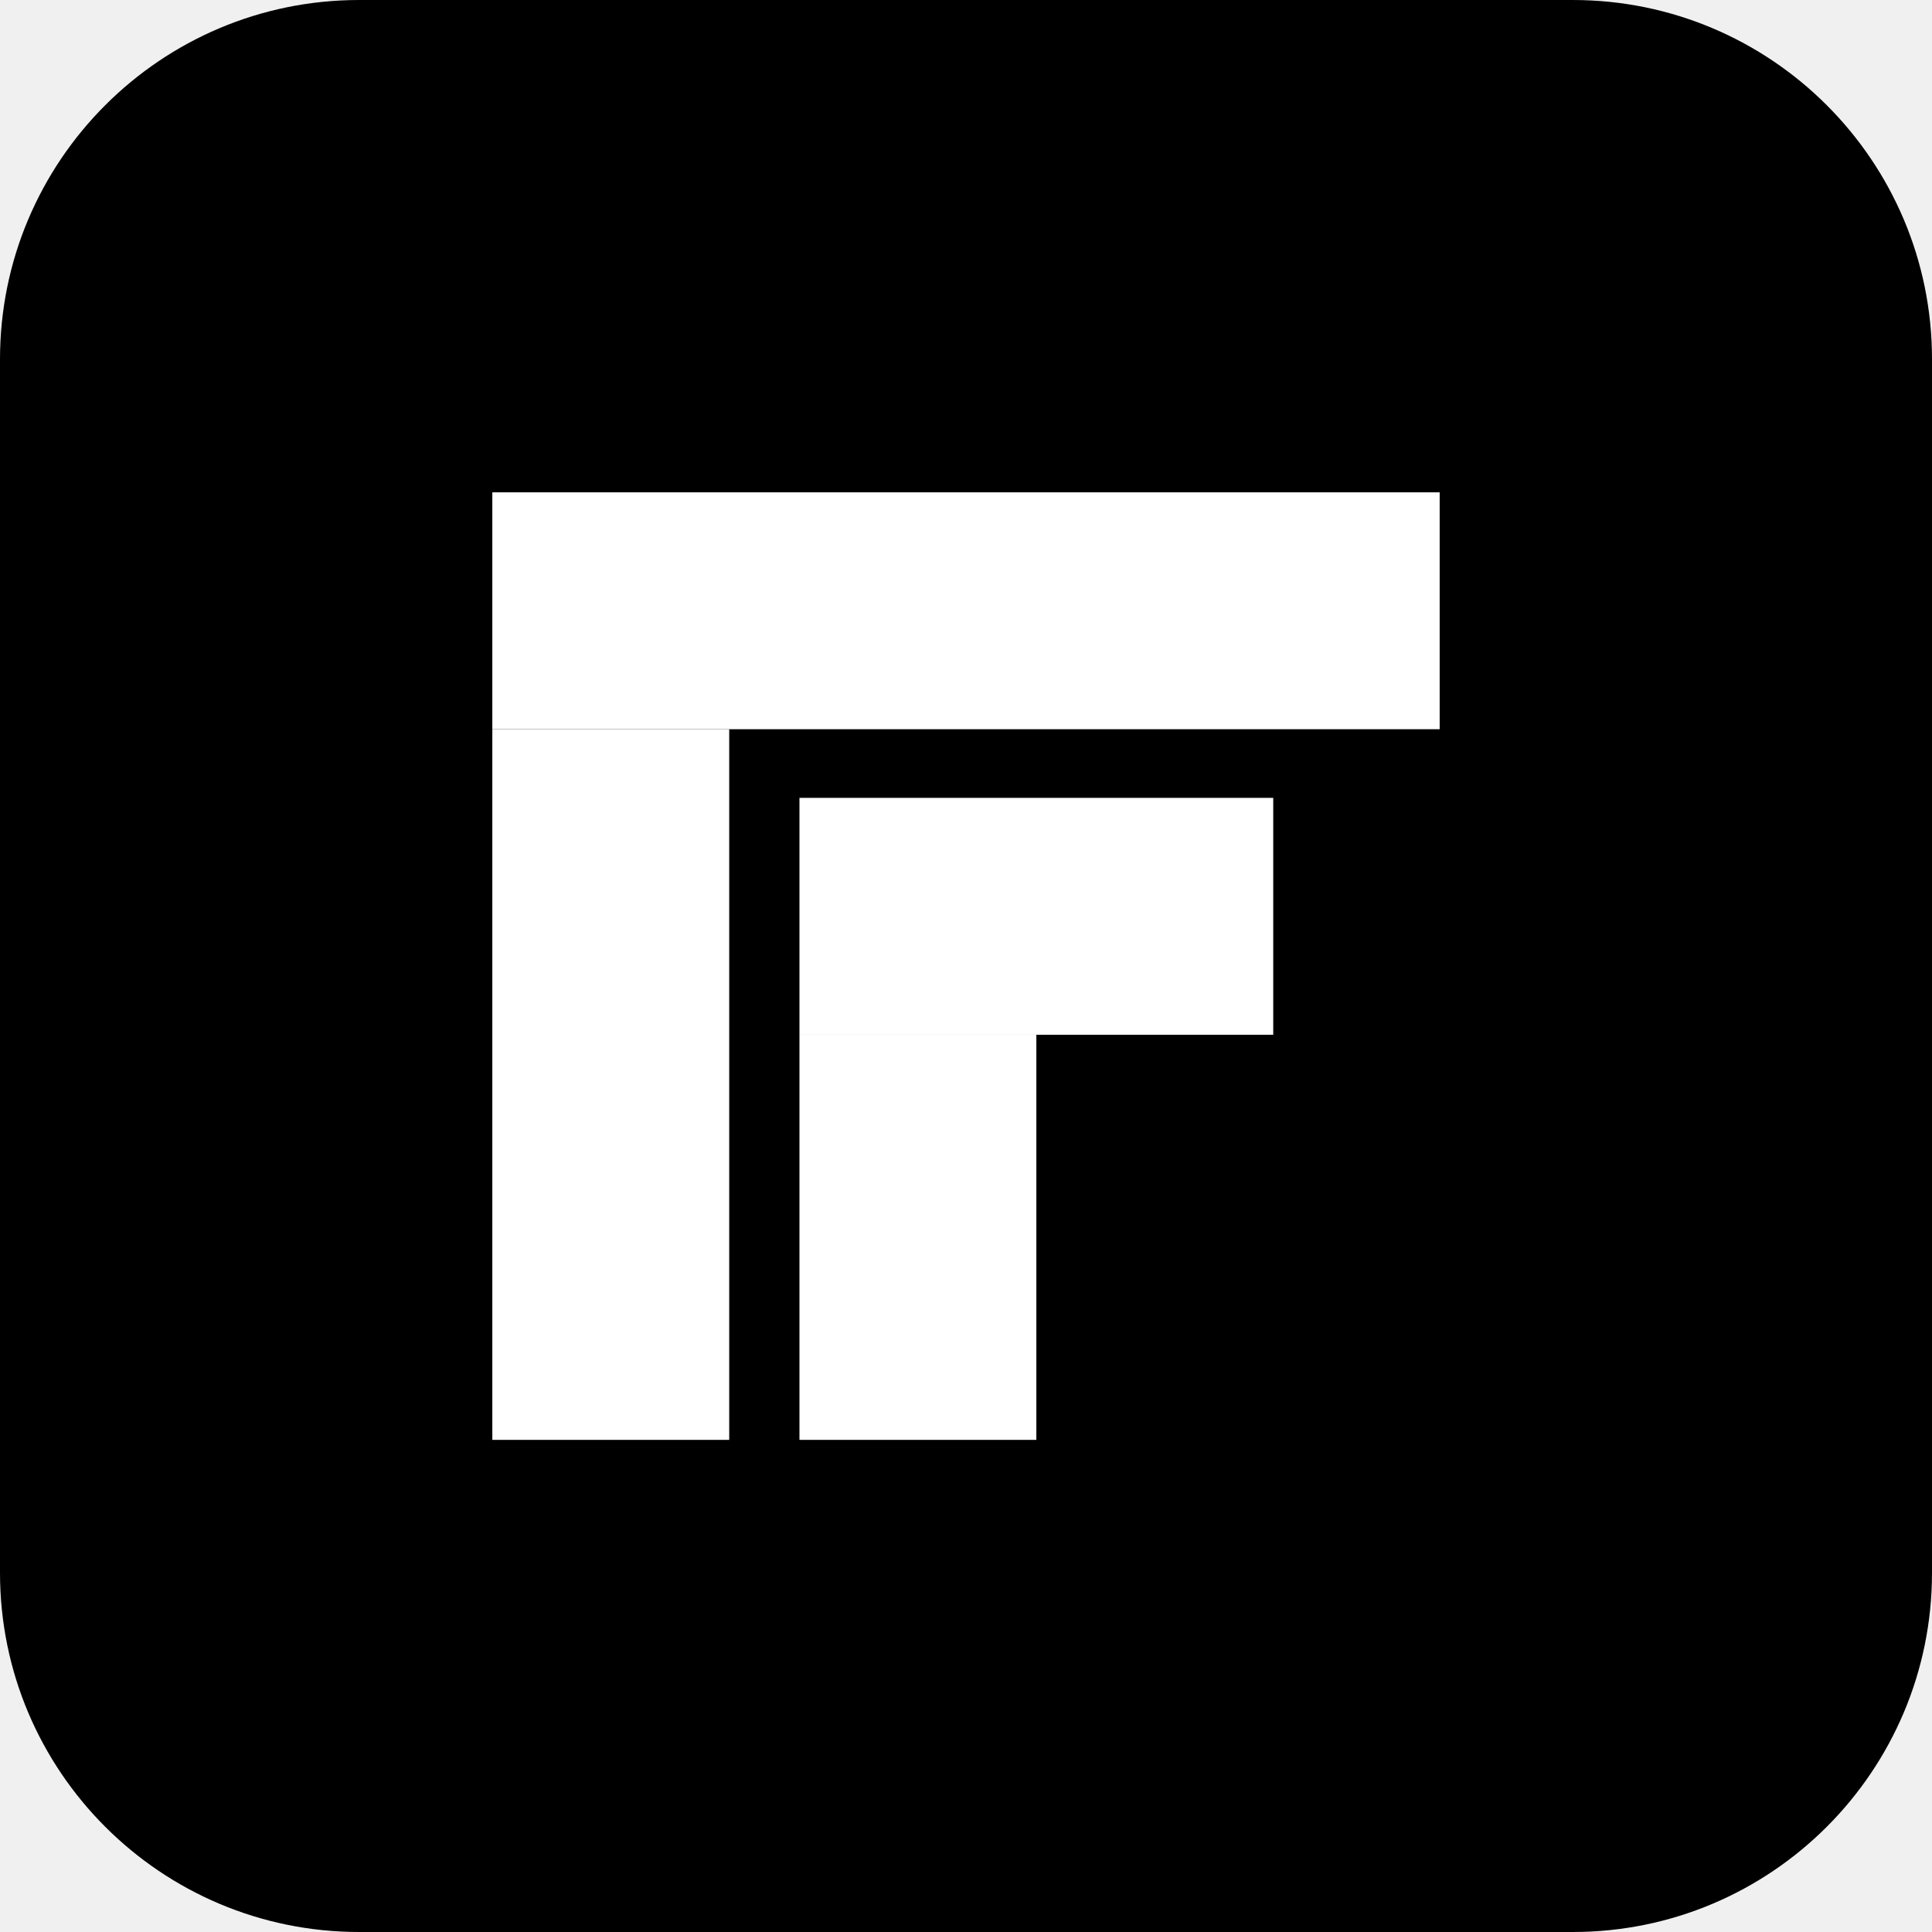
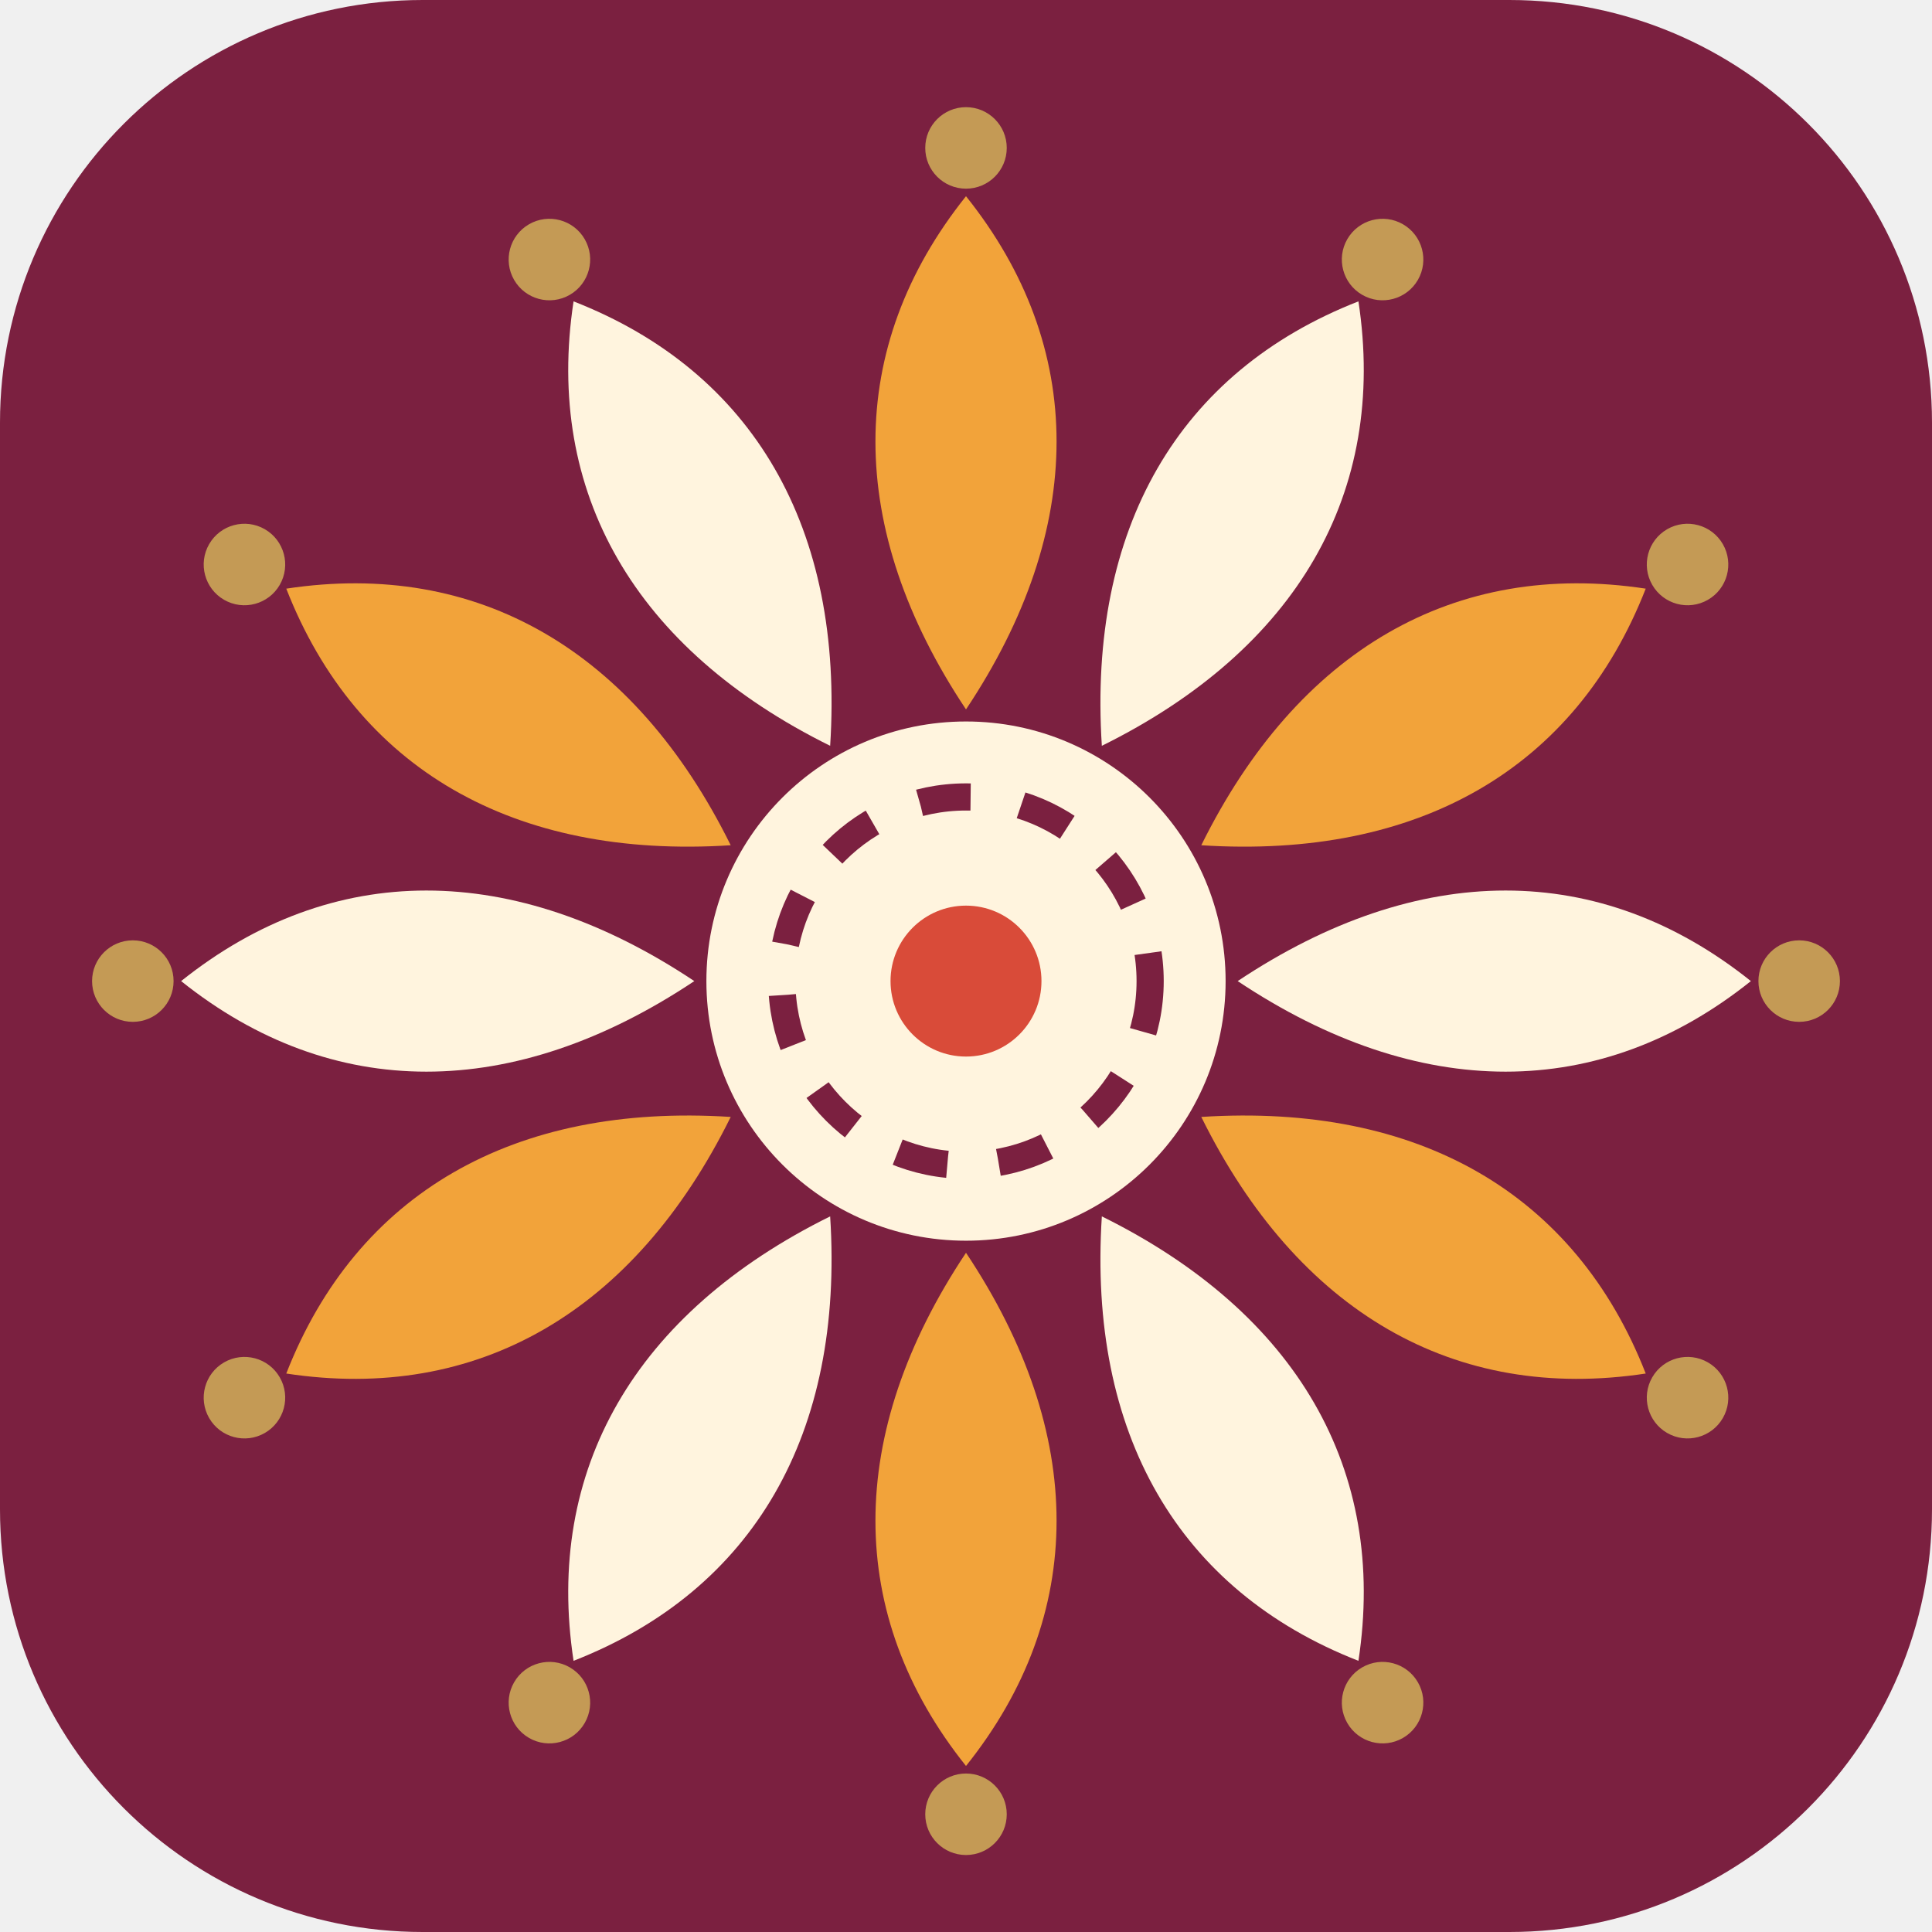
- <svg xmlns="http://www.w3.org/2000/svg" width="512" height="512" viewBox="0 0 96.81 96.81">
-   <rect width="96.81" height="96.81" rx="18" />
-   <g fill="#fff">
-     <rect x="24.67" y="24.67" width="47.47" height="11.87" />
-     <rect x="24.67" y="36.54" width="11.87" height="35.61" />
-     <rect x="40.06" y="39.98" width="23.74" height="11.87" />
-     <rect x="40.06" y="51.85" width="11.87" height="20.3" />
+ <svg xmlns="http://www.w3.org/2000/svg" width="512" height="512" viewBox="0 0 64 64" role="img" aria-label="KALAकारी">
+   <defs>
+     <path id="kala-petal" d="M0,-9 C4,-15 4,-21 0,-26 C-4,-21 -4,-15 0,-9 Z" />
+     <circle id="kala-petal-dot" cx="0" cy="-27.6" r="1.35" />
+   </defs>
+   <rect width="64" height="64" rx="14" fill="#7b2040" />
+   <g transform="translate(32 32.5)">
+     <use href="#kala-petal" fill="#f2a33a" />
+     <use href="#kala-petal" fill="#fff4de" transform="rotate(30)" />
+     <use href="#kala-petal" fill="#f2a33a" transform="rotate(60)" />
+     <use href="#kala-petal" fill="#fff4de" transform="rotate(90)" />
+     <use href="#kala-petal" fill="#f2a33a" transform="rotate(120)" />
+     <use href="#kala-petal" fill="#fff4de" transform="rotate(150)" />
+     <use href="#kala-petal" fill="#f2a33a" transform="rotate(180)" />
+     <use href="#kala-petal" fill="#fff4de" transform="rotate(210)" />
+     <use href="#kala-petal" fill="#f2a33a" transform="rotate(240)" />
+     <use href="#kala-petal" fill="#fff4de" transform="rotate(270)" />
+     <use href="#kala-petal" fill="#f2a33a" transform="rotate(300)" />
+     <use href="#kala-petal" fill="#fff4de" transform="rotate(330)" />
+     <g fill="#c49a55">
+       <use href="#kala-petal-dot" />
+       <use href="#kala-petal-dot" transform="rotate(30)" />
+       <use href="#kala-petal-dot" transform="rotate(60)" />
+       <use href="#kala-petal-dot" transform="rotate(90)" />
+       <use href="#kala-petal-dot" transform="rotate(120)" />
+       <use href="#kala-petal-dot" transform="rotate(150)" />
+       <use href="#kala-petal-dot" transform="rotate(180)" />
+       <use href="#kala-petal-dot" transform="rotate(210)" />
+       <use href="#kala-petal-dot" transform="rotate(240)" />
+       <use href="#kala-petal-dot" transform="rotate(270)" />
+       <use href="#kala-petal-dot" transform="rotate(300)" />
+       <use href="#kala-petal-dot" transform="rotate(330)" />
+     </g>
+     <circle r="8.6" fill="#fff4de" />
+     <circle r="6.1" fill="none" stroke="#7b2040" stroke-width="0.9" stroke-dasharray="1.7 1.7" />
+     <circle r="2.5" fill="#d94b39" />
  </g>
</svg>
